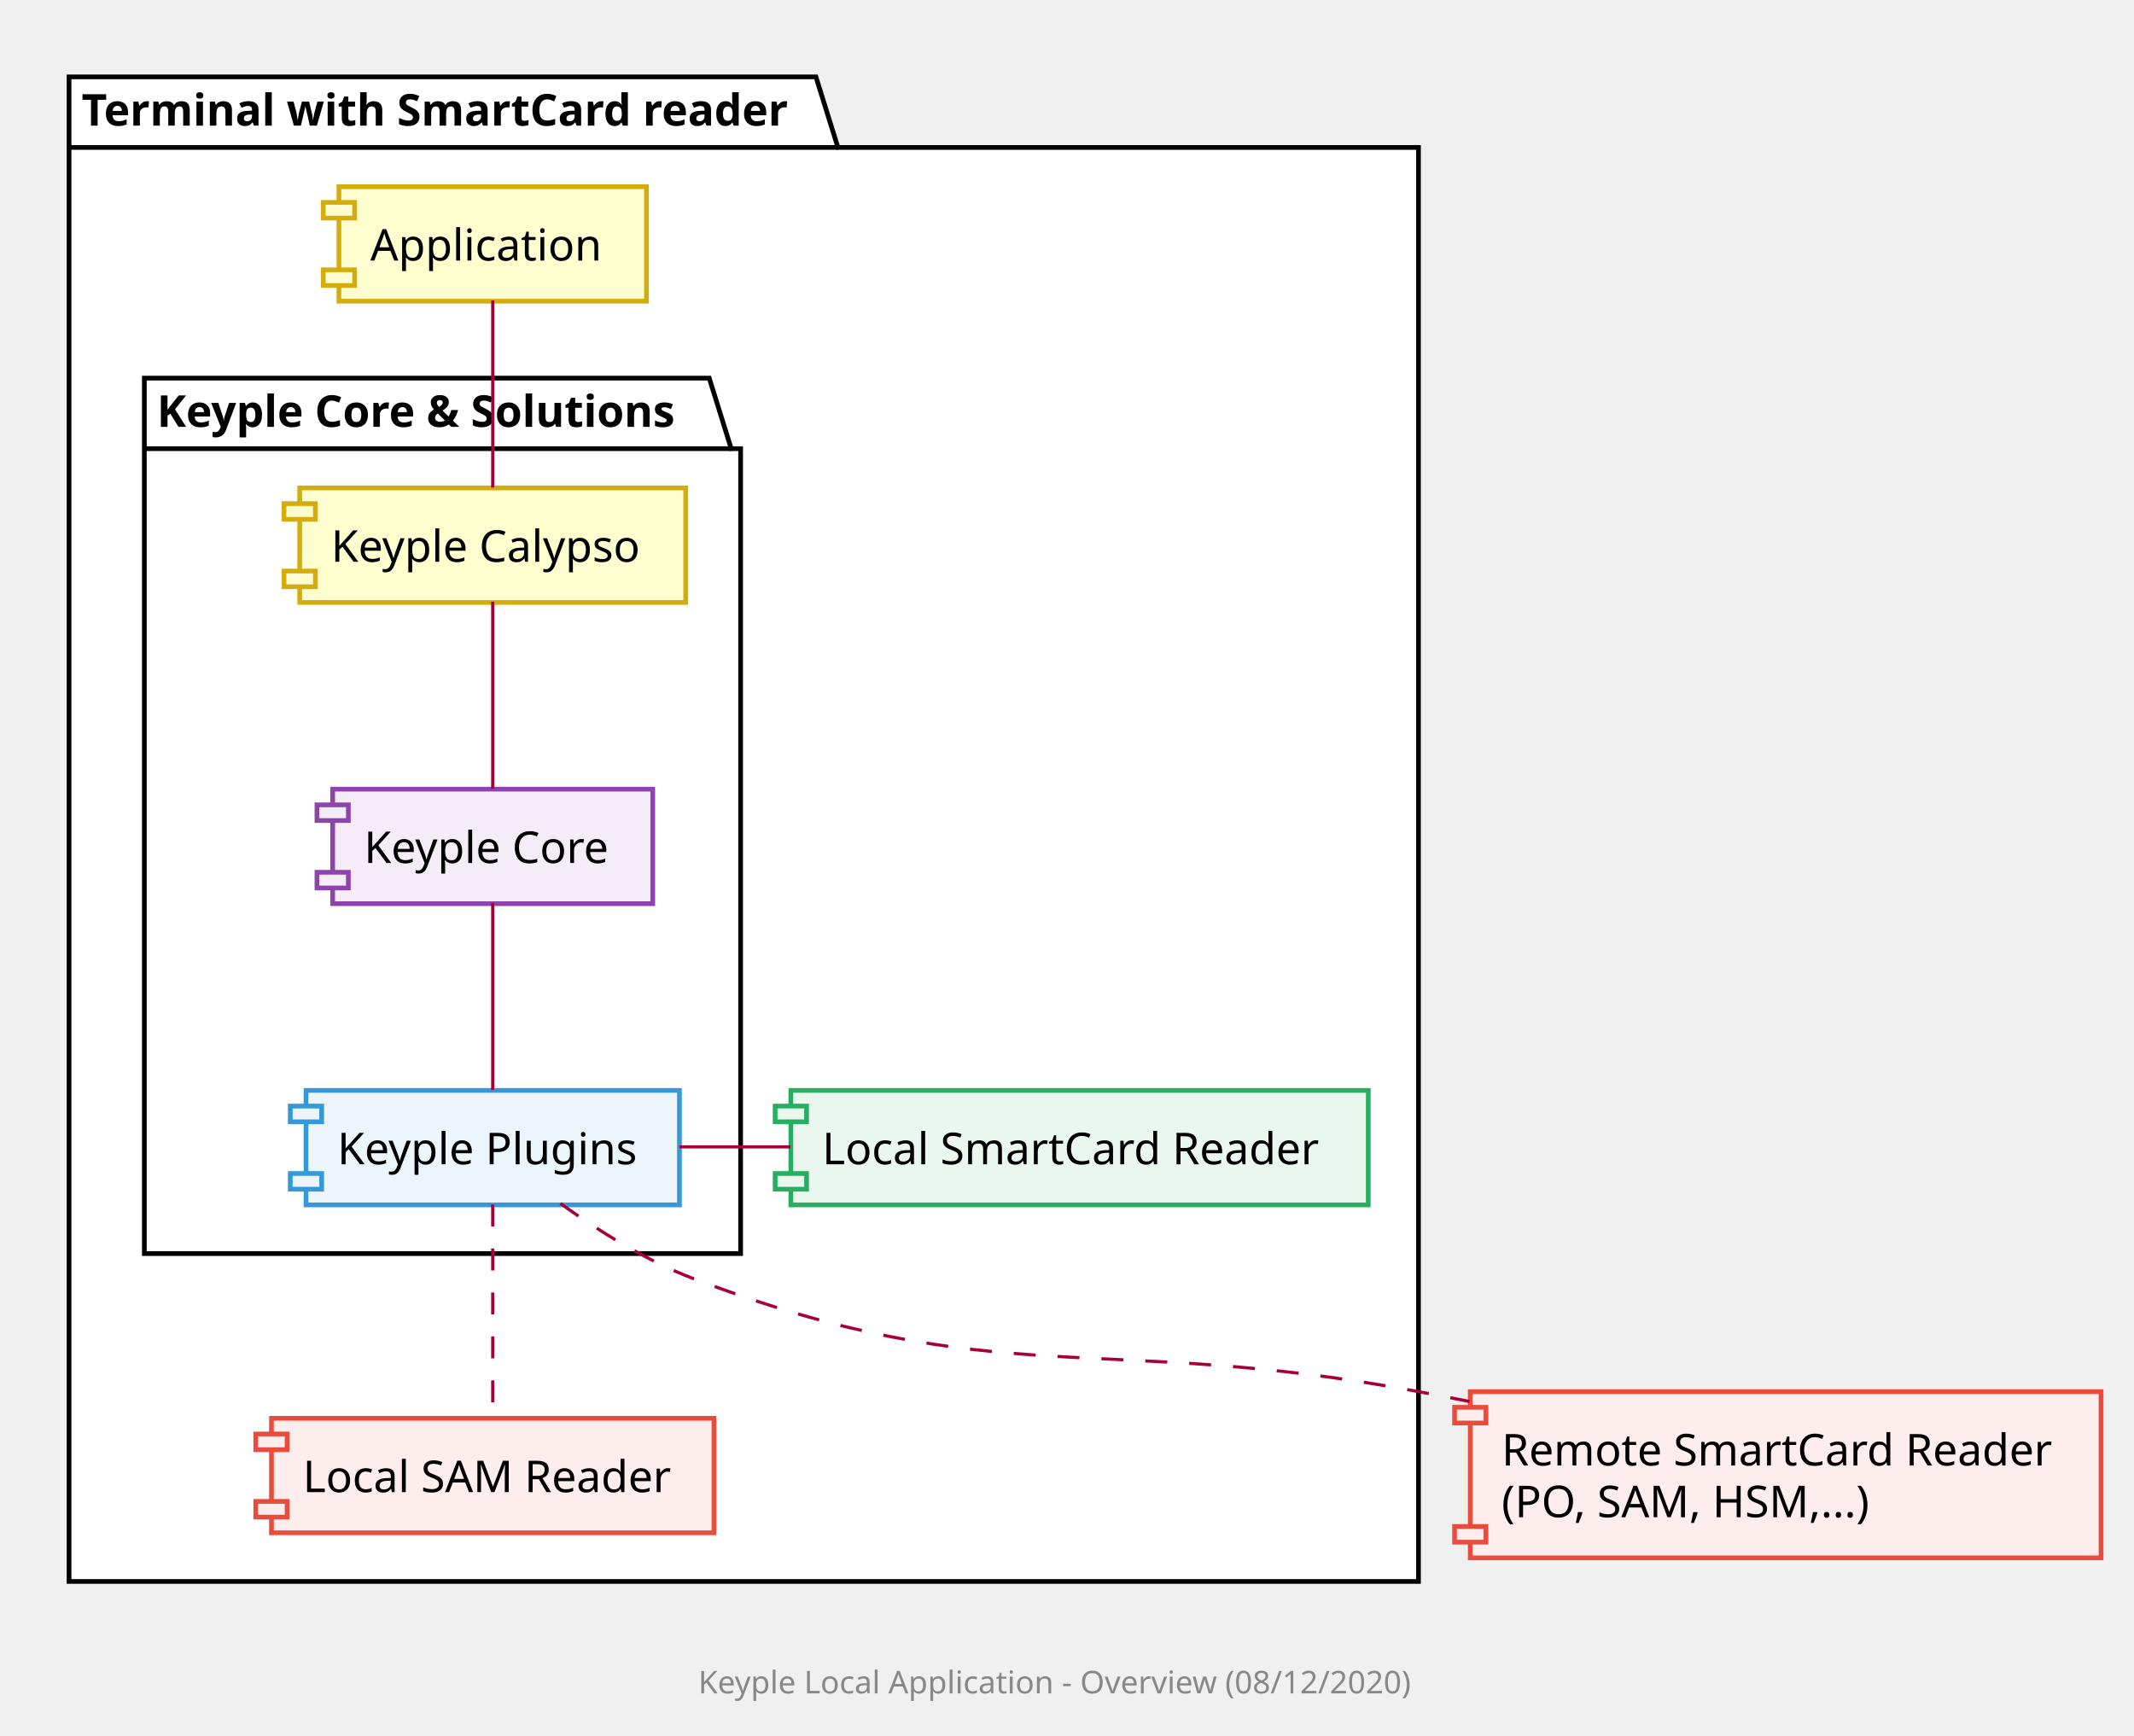
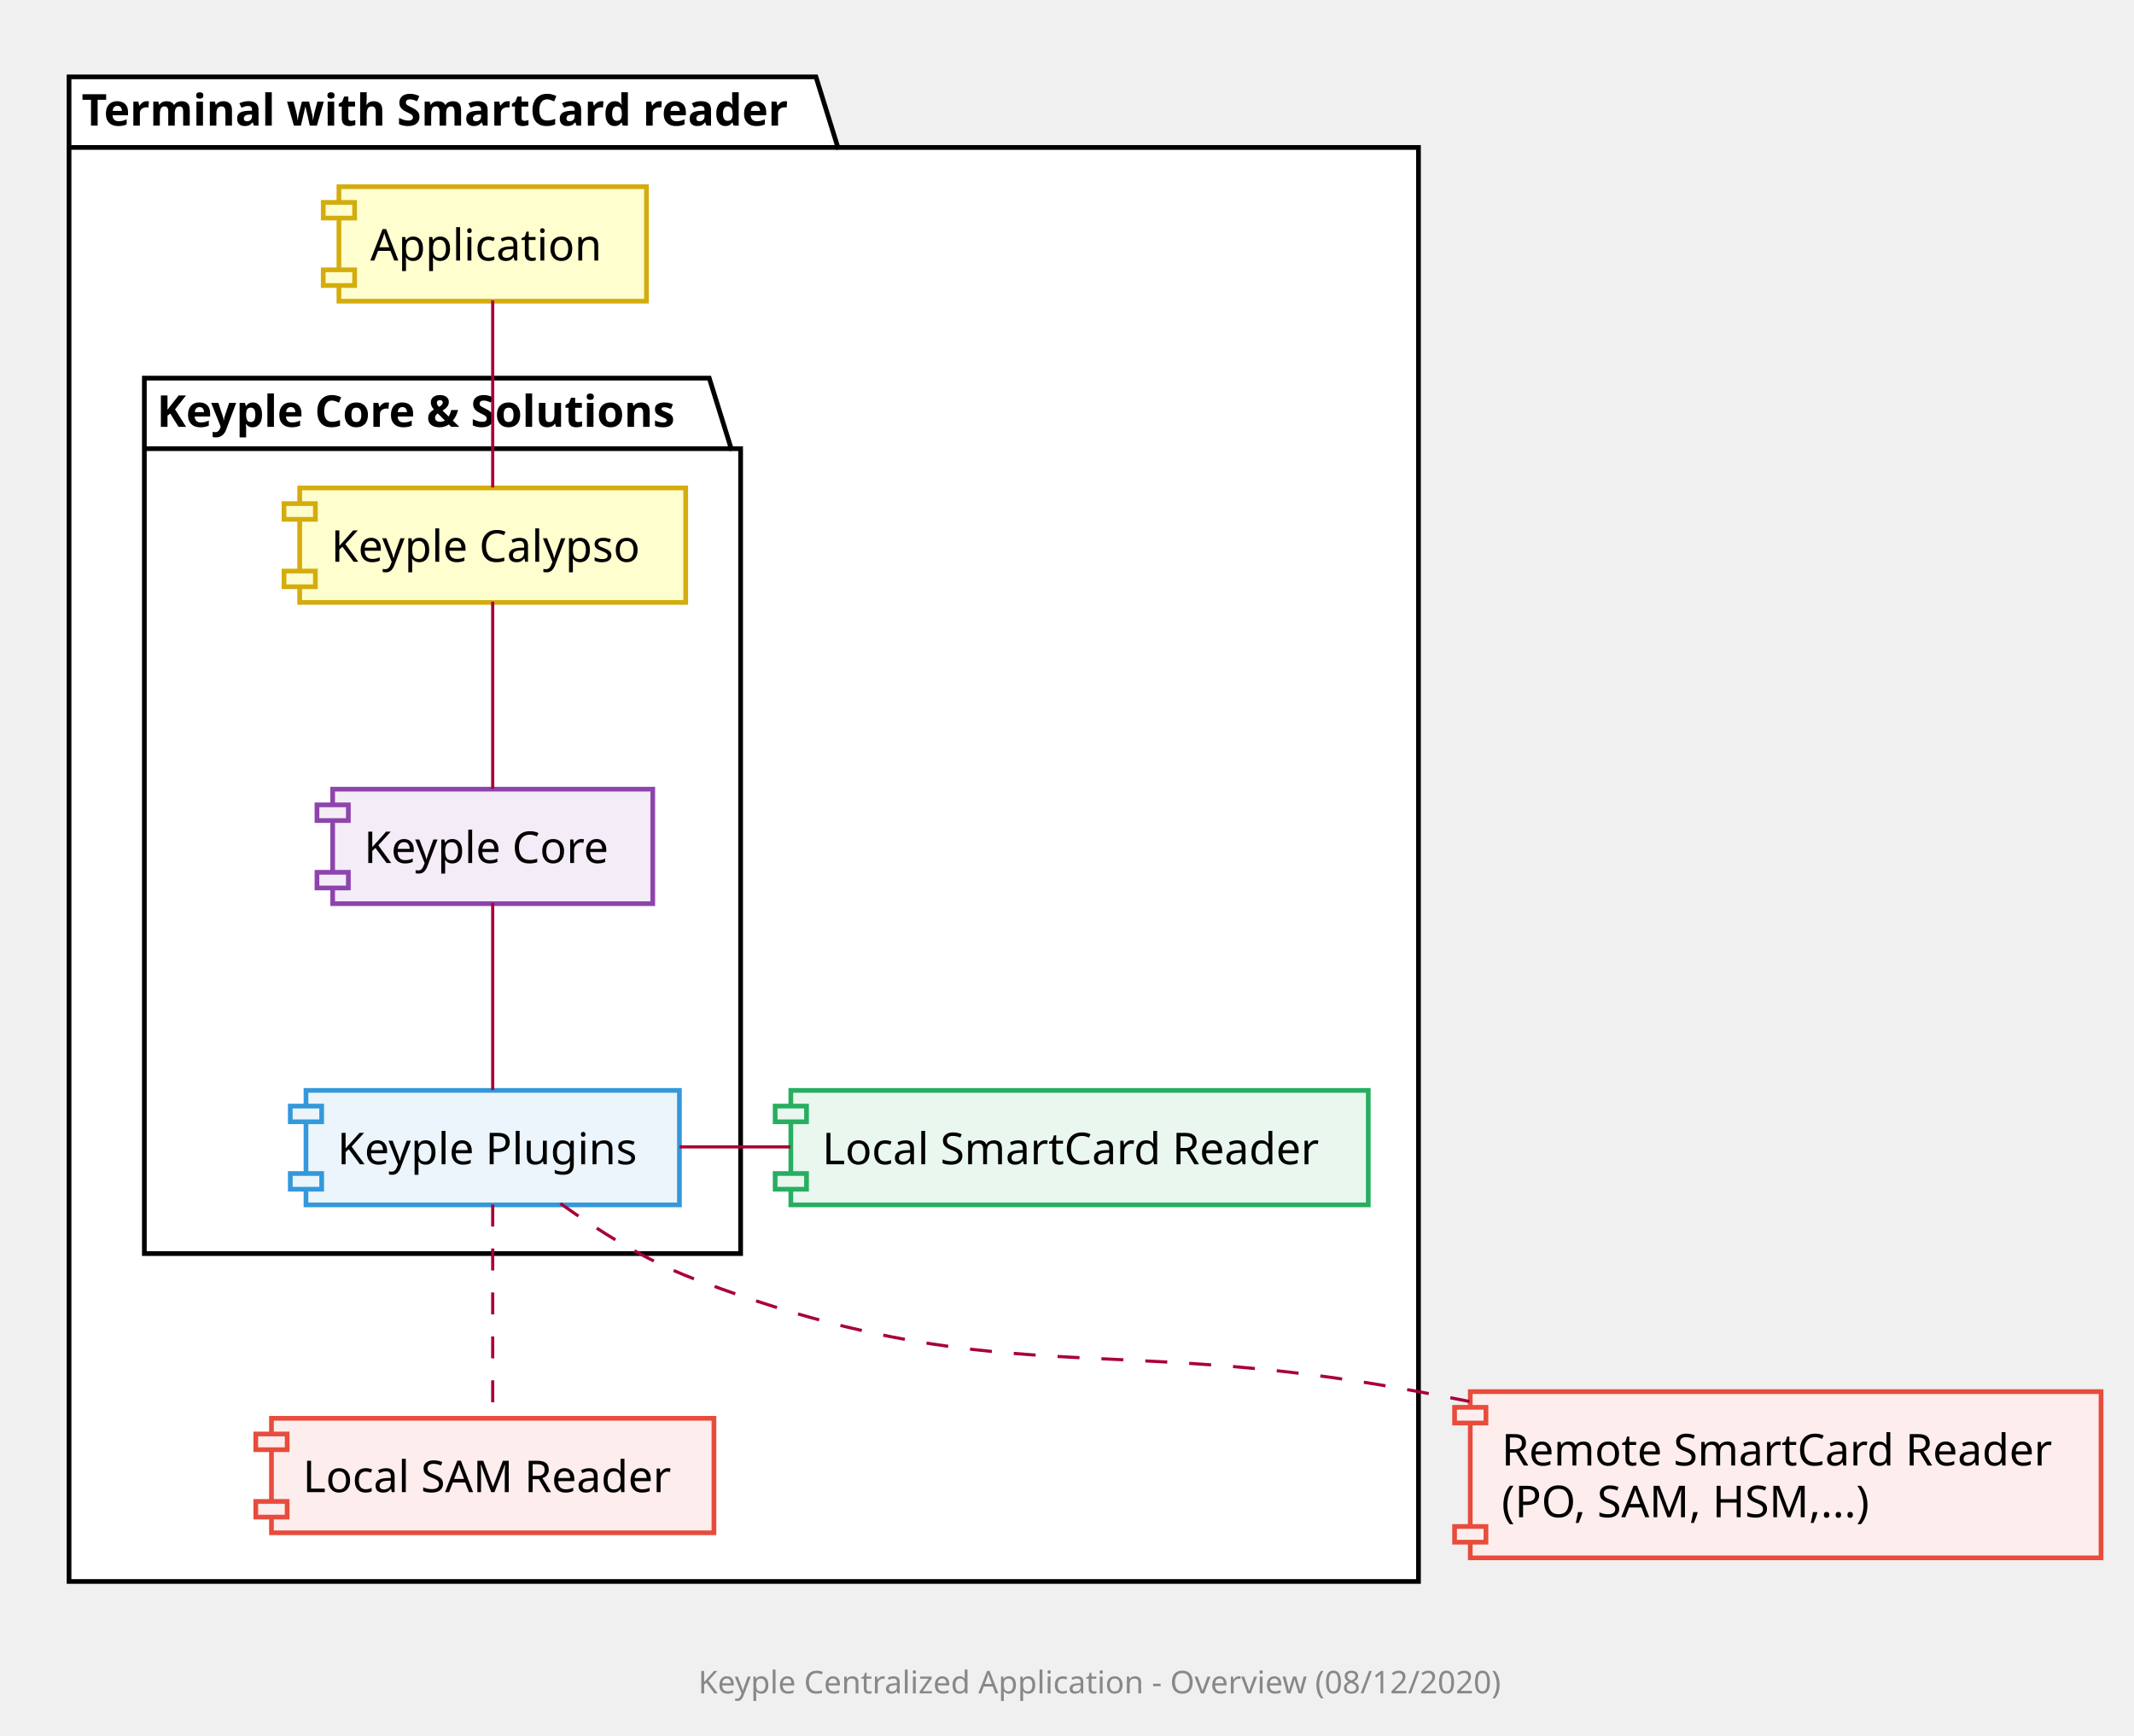
<svg xmlns="http://www.w3.org/2000/svg" contentScriptType="application/ecmascript" contentStyleType="text/css" height="553px" preserveAspectRatio="none" style="width:680px;height:553px;" version="1.1" viewBox="0 0 680 553" width="680px" zoomAndPan="magnify">
  <defs />
  <g>
    <polygon fill="#FFFFFF" points="22,24.5,260,24.5,267,46.988,452,46.988,452,504,22,504,22,24.5" style="stroke: #000000; stroke-width: 1.5;" />
    <line style="stroke: #000000; stroke-width: 1.5;" x1="22" x2="267" y1="46.988" y2="46.988" />
    <text fill="#000000" font-family="sans-serif" font-size="14" font-weight="bold" lengthAdjust="spacingAndGlyphs" textLength="232" x="26" y="40.035">Terminal with SmartCard reader</text>
    <polygon fill="#FFFFFF" points="46,120.5,226,120.5,233,142.988,236,142.988,236,399.5,46,399.5,46,120.5" style="stroke: #000000; stroke-width: 1.5;" />
    <line style="stroke: #000000; stroke-width: 1.5;" x1="46" x2="233" y1="142.988" y2="142.988" />
    <text fill="#000000" font-family="sans-serif" font-size="14" font-weight="bold" lengthAdjust="spacingAndGlyphs" textLength="174" x="50" y="136.035">Keyple Core &amp; Solutions</text>
    <rect fill="#FEFECE" height="36.488" style="stroke: #D4AC0D; stroke-width: 1.5;" width="98" x="108" y="59.5" />
    <rect fill="#FEFECE" height="5" style="stroke: #D4AC0D; stroke-width: 1.5;" width="10" x="103" y="64.5" />
    <rect fill="#FEFECE" height="5" style="stroke: #D4AC0D; stroke-width: 1.5;" width="10" x="103" y="85.988" />
    <text fill="#000000" font-family="sans-serif" font-size="14" lengthAdjust="spacingAndGlyphs" textLength="78" x="118" y="83.035">Application</text>
    <rect fill="#E9F7EF" height="36.488" style="stroke: #27AE60; stroke-width: 1.5;" width="184" x="252" y="347.5" />
    <rect fill="#E9F7EF" height="5" style="stroke: #27AE60; stroke-width: 1.5;" width="10" x="247" y="352.5" />
    <rect fill="#E9F7EF" height="5" style="stroke: #27AE60; stroke-width: 1.5;" width="10" x="247" y="373.988" />
    <text fill="#000000" font-family="sans-serif" font-size="14" lengthAdjust="spacingAndGlyphs" textLength="164" x="262" y="371.035">Local SmartCard Reader</text>
    <rect fill="#FDEDEC" height="36.488" style="stroke: #E74C3C; stroke-width: 1.5;" width="141" x="86.5" y="452" />
    <rect fill="#FDEDEC" height="5" style="stroke: #E74C3C; stroke-width: 1.5;" width="10" x="81.5" y="457" />
    <rect fill="#FDEDEC" height="5" style="stroke: #E74C3C; stroke-width: 1.5;" width="10" x="81.5" y="478.488" />
    <text fill="#000000" font-family="sans-serif" font-size="14" lengthAdjust="spacingAndGlyphs" textLength="121" x="96.5" y="475.535">Local SAM Reader</text>
    <rect fill="#EBF5FB" height="36.488" style="stroke: #3498DB; stroke-width: 1.5;" width="119" x="97.5" y="347.5" />
    <rect fill="#EBF5FB" height="5" style="stroke: #3498DB; stroke-width: 1.5;" width="10" x="92.5" y="352.5" />
    <rect fill="#EBF5FB" height="5" style="stroke: #3498DB; stroke-width: 1.5;" width="10" x="92.5" y="373.988" />
    <text fill="#000000" font-family="sans-serif" font-size="14" lengthAdjust="spacingAndGlyphs" textLength="99" x="107.5" y="371.035">Keyple Plugins</text>
    <rect fill="#F4ECF7" height="36.488" style="stroke: #8E44AD; stroke-width: 1.5;" width="102" x="106" y="251.5" />
    <rect fill="#F4ECF7" height="5" style="stroke: #8E44AD; stroke-width: 1.5;" width="10" x="101" y="256.5" />
    <rect fill="#F4ECF7" height="5" style="stroke: #8E44AD; stroke-width: 1.5;" width="10" x="101" y="277.988" />
    <text fill="#000000" font-family="sans-serif" font-size="14" lengthAdjust="spacingAndGlyphs" textLength="82" x="116" y="275.035">Keyple Core</text>
    <rect fill="#FEFECE" height="36.488" style="stroke: #D4AC0D; stroke-width: 1.5;" width="123" x="95.5" y="155.5" />
    <rect fill="#FEFECE" height="5" style="stroke: #D4AC0D; stroke-width: 1.5;" width="10" x="90.5" y="160.5" />
    <rect fill="#FEFECE" height="5" style="stroke: #D4AC0D; stroke-width: 1.5;" width="10" x="90.5" y="181.988" />
    <text fill="#000000" font-family="sans-serif" font-size="14" lengthAdjust="spacingAndGlyphs" textLength="103" x="105.5" y="179.035">Keyple Calypso</text>
    <rect fill="#FDEDEC" height="52.977" style="stroke: #E74C3C; stroke-width: 1.5;" width="201" x="468.5" y="443.5" />
    <rect fill="#FDEDEC" height="5" style="stroke: #E74C3C; stroke-width: 1.5;" width="10" x="463.5" y="448.5" />
    <rect fill="#FDEDEC" height="5" style="stroke: #E74C3C; stroke-width: 1.5;" width="10" x="463.5" y="486.477" />
    <text fill="#000000" font-family="sans-serif" font-size="14" lengthAdjust="spacingAndGlyphs" textLength="181" x="478.5" y="467.035">Remote SmartCard Reader</text>
    <text fill="#000000" font-family="sans-serif" font-size="14" lengthAdjust="spacingAndGlyphs" textLength="121" x="478.5" y="483.523">(PO, SAM, HSM,...)</text>
    <path d="M157,95.74 C157,112.7 157,138.45 157,155.37 " fill="none" id="appA-keypleCalypso" style="stroke: #A80036; stroke-width: 1.0;" />
    <path d="M157,191.74 C157,208.7 157,234.45 157,251.37 " fill="none" id="keypleCalypso-keypleCore" style="stroke: #A80036; stroke-width: 1.0;" />
    <path d="M157,287.74 C157,304.7 157,330.45 157,347.37 " fill="none" id="keypleCore-keyplePlugin" style="stroke: #A80036; stroke-width: 1.0;" />
    <path d="M157,383.89 C157,402.85 157,433.01 157,451.87 " fill="none" id="keyplePlugin-localReader" style="stroke: #A80036; stroke-width: 1.0; stroke-dasharray: 7.0,7.0;" />
    <path d="M251.89,365.5 C240.1,365.5 228.32,365.5 216.53,365.5 " fill="none" id="deviceCardReader-keyplePlugin" style="stroke: #A80036; stroke-width: 1.0;" />
    <path d="M178.58,383.54 C190.46,392.06 205.82,401.75 221,407.5 C318.17,444.32 349.86,424.43 452,443.5 C457.31,444.49 462.75,445.55 468.24,446.64 " fill="none" id="keyplePlugin-reader" style="stroke: #A80036; stroke-width: 1.0; stroke-dasharray: 7.0,7.0;" />
-     <text fill="#888888" font-family="sans-serif" font-size="10" lengthAdjust="spacingAndGlyphs" textLength="243" x="222.5" y="539.668">Keyple Local Application - Overview (08/12/2020)</text>
+     <text fill="#888888" font-family="sans-serif" font-size="10" lengthAdjust="spacingAndGlyphs" textLength="243" x="222.5" y="539.668">Keyple Centralized Application - Overview (08/12/2020)</text>
  </g>
</svg>
